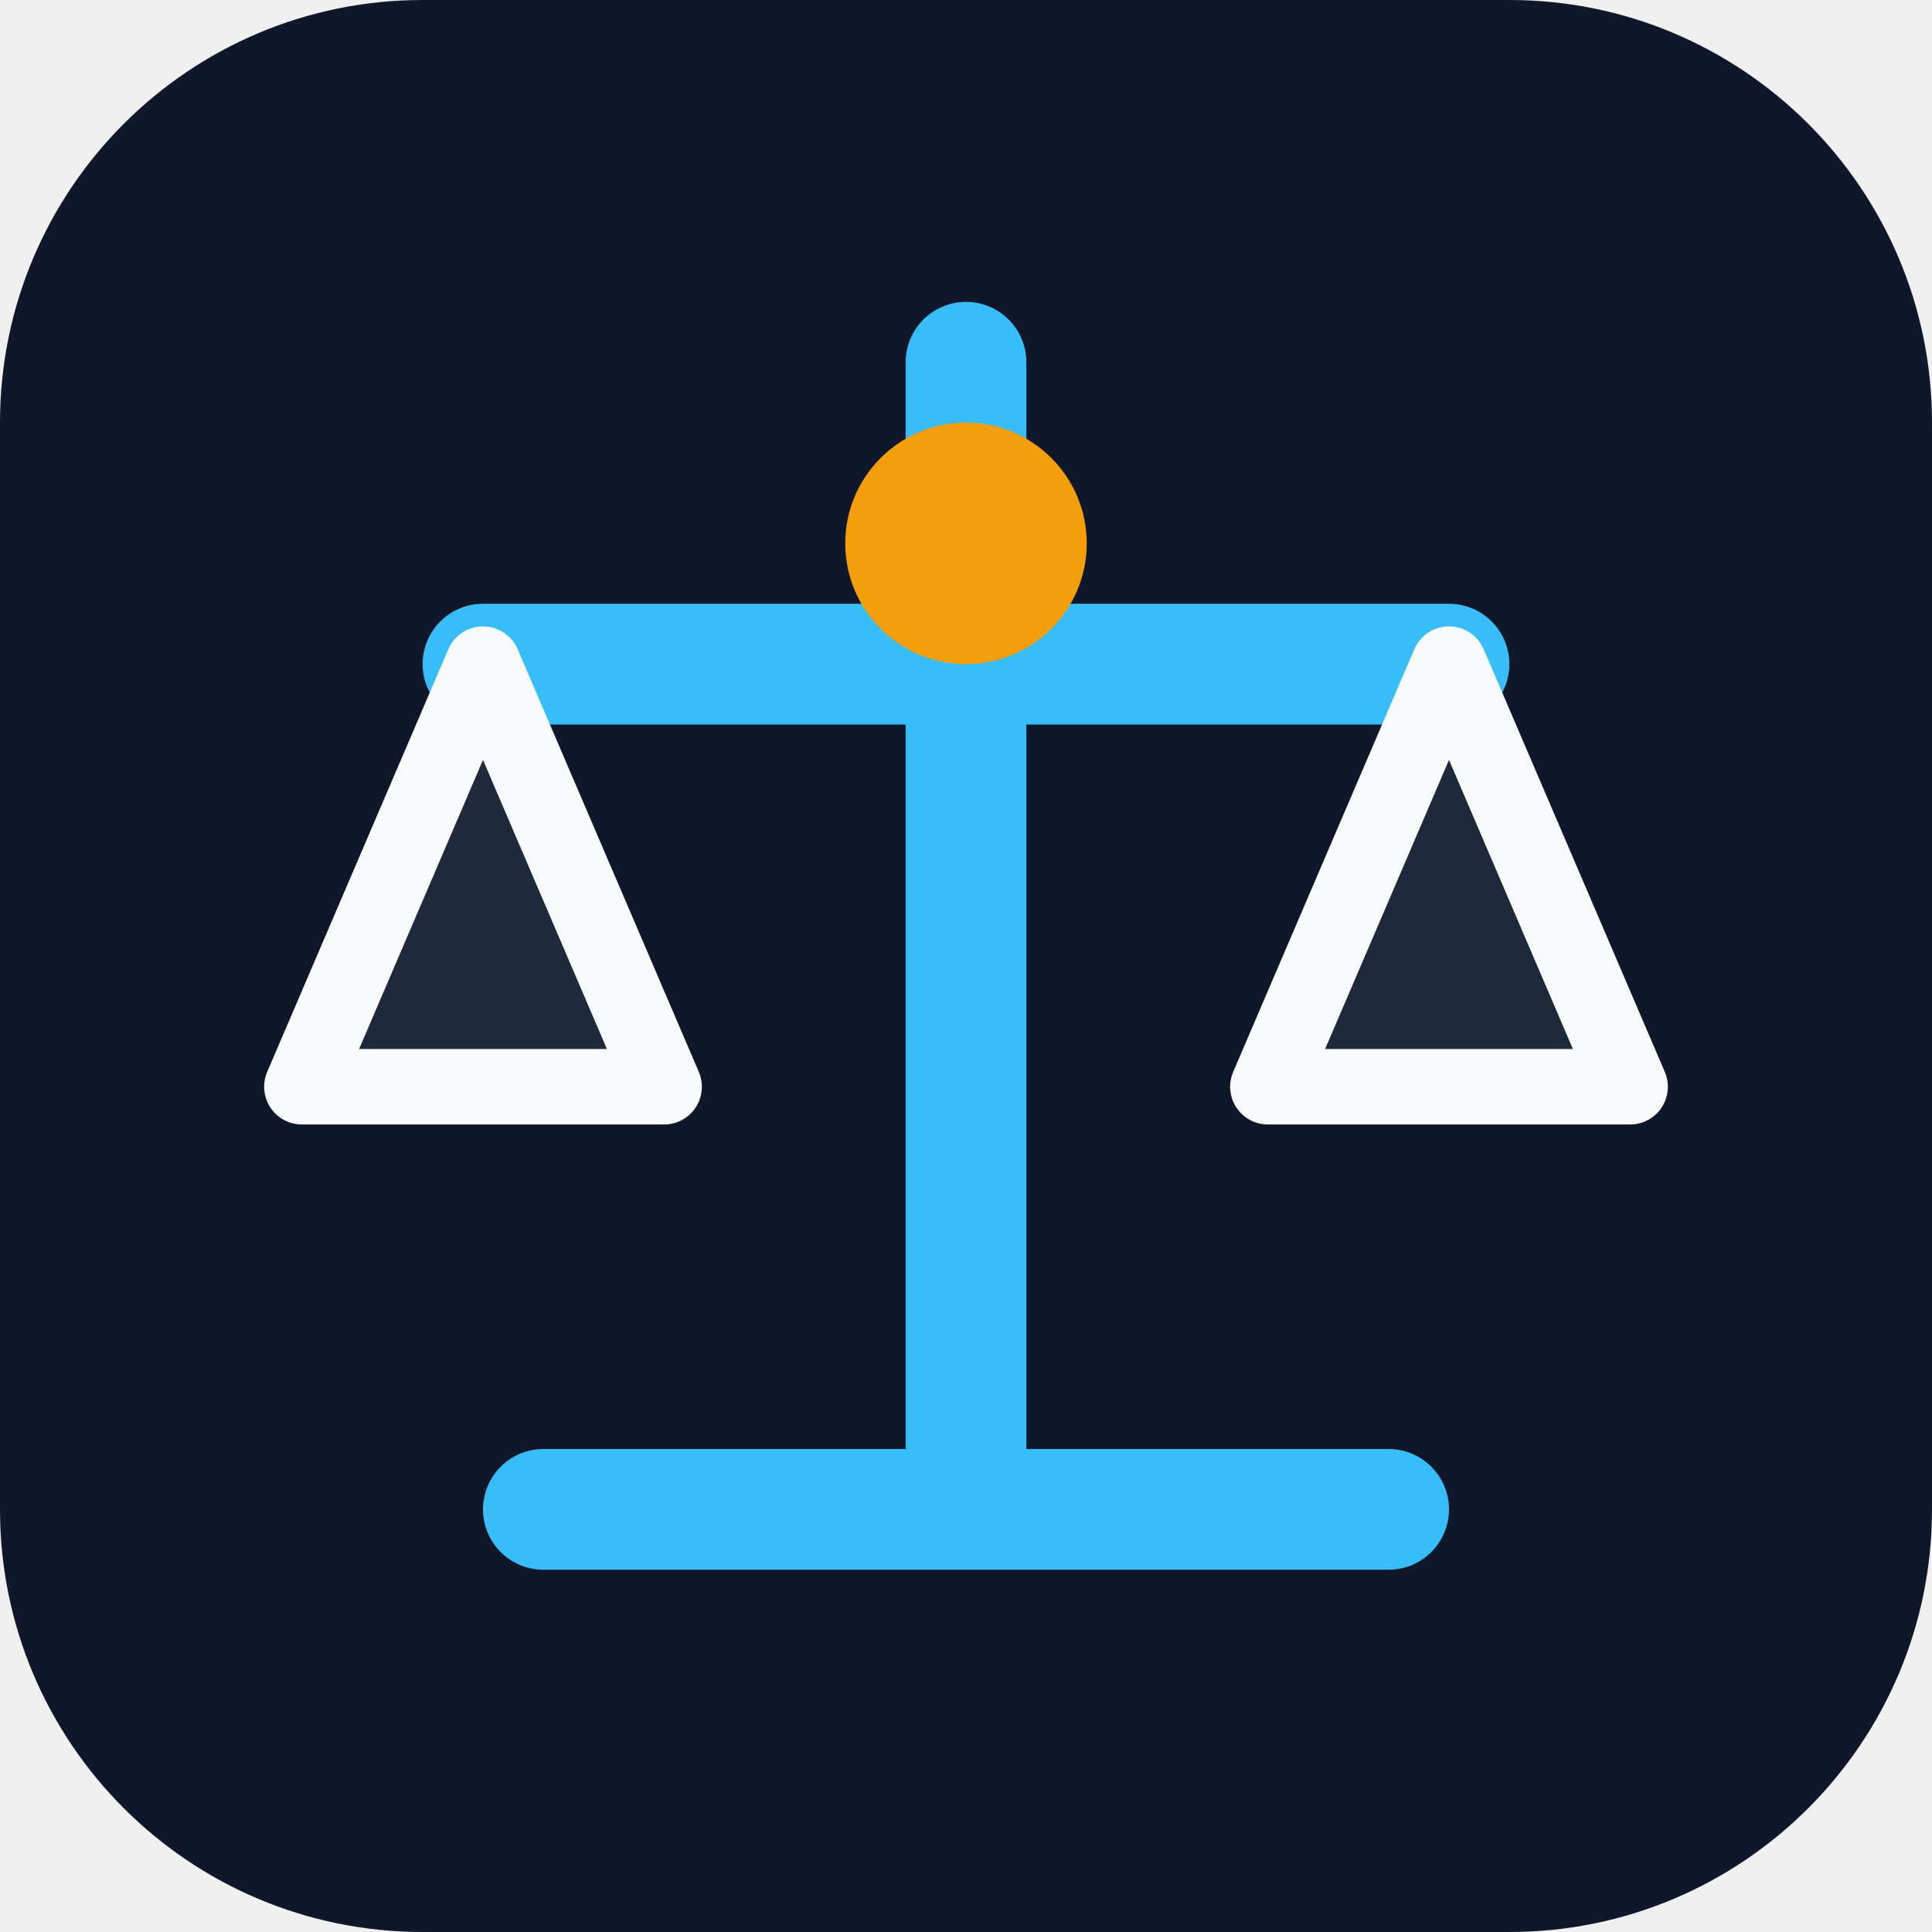
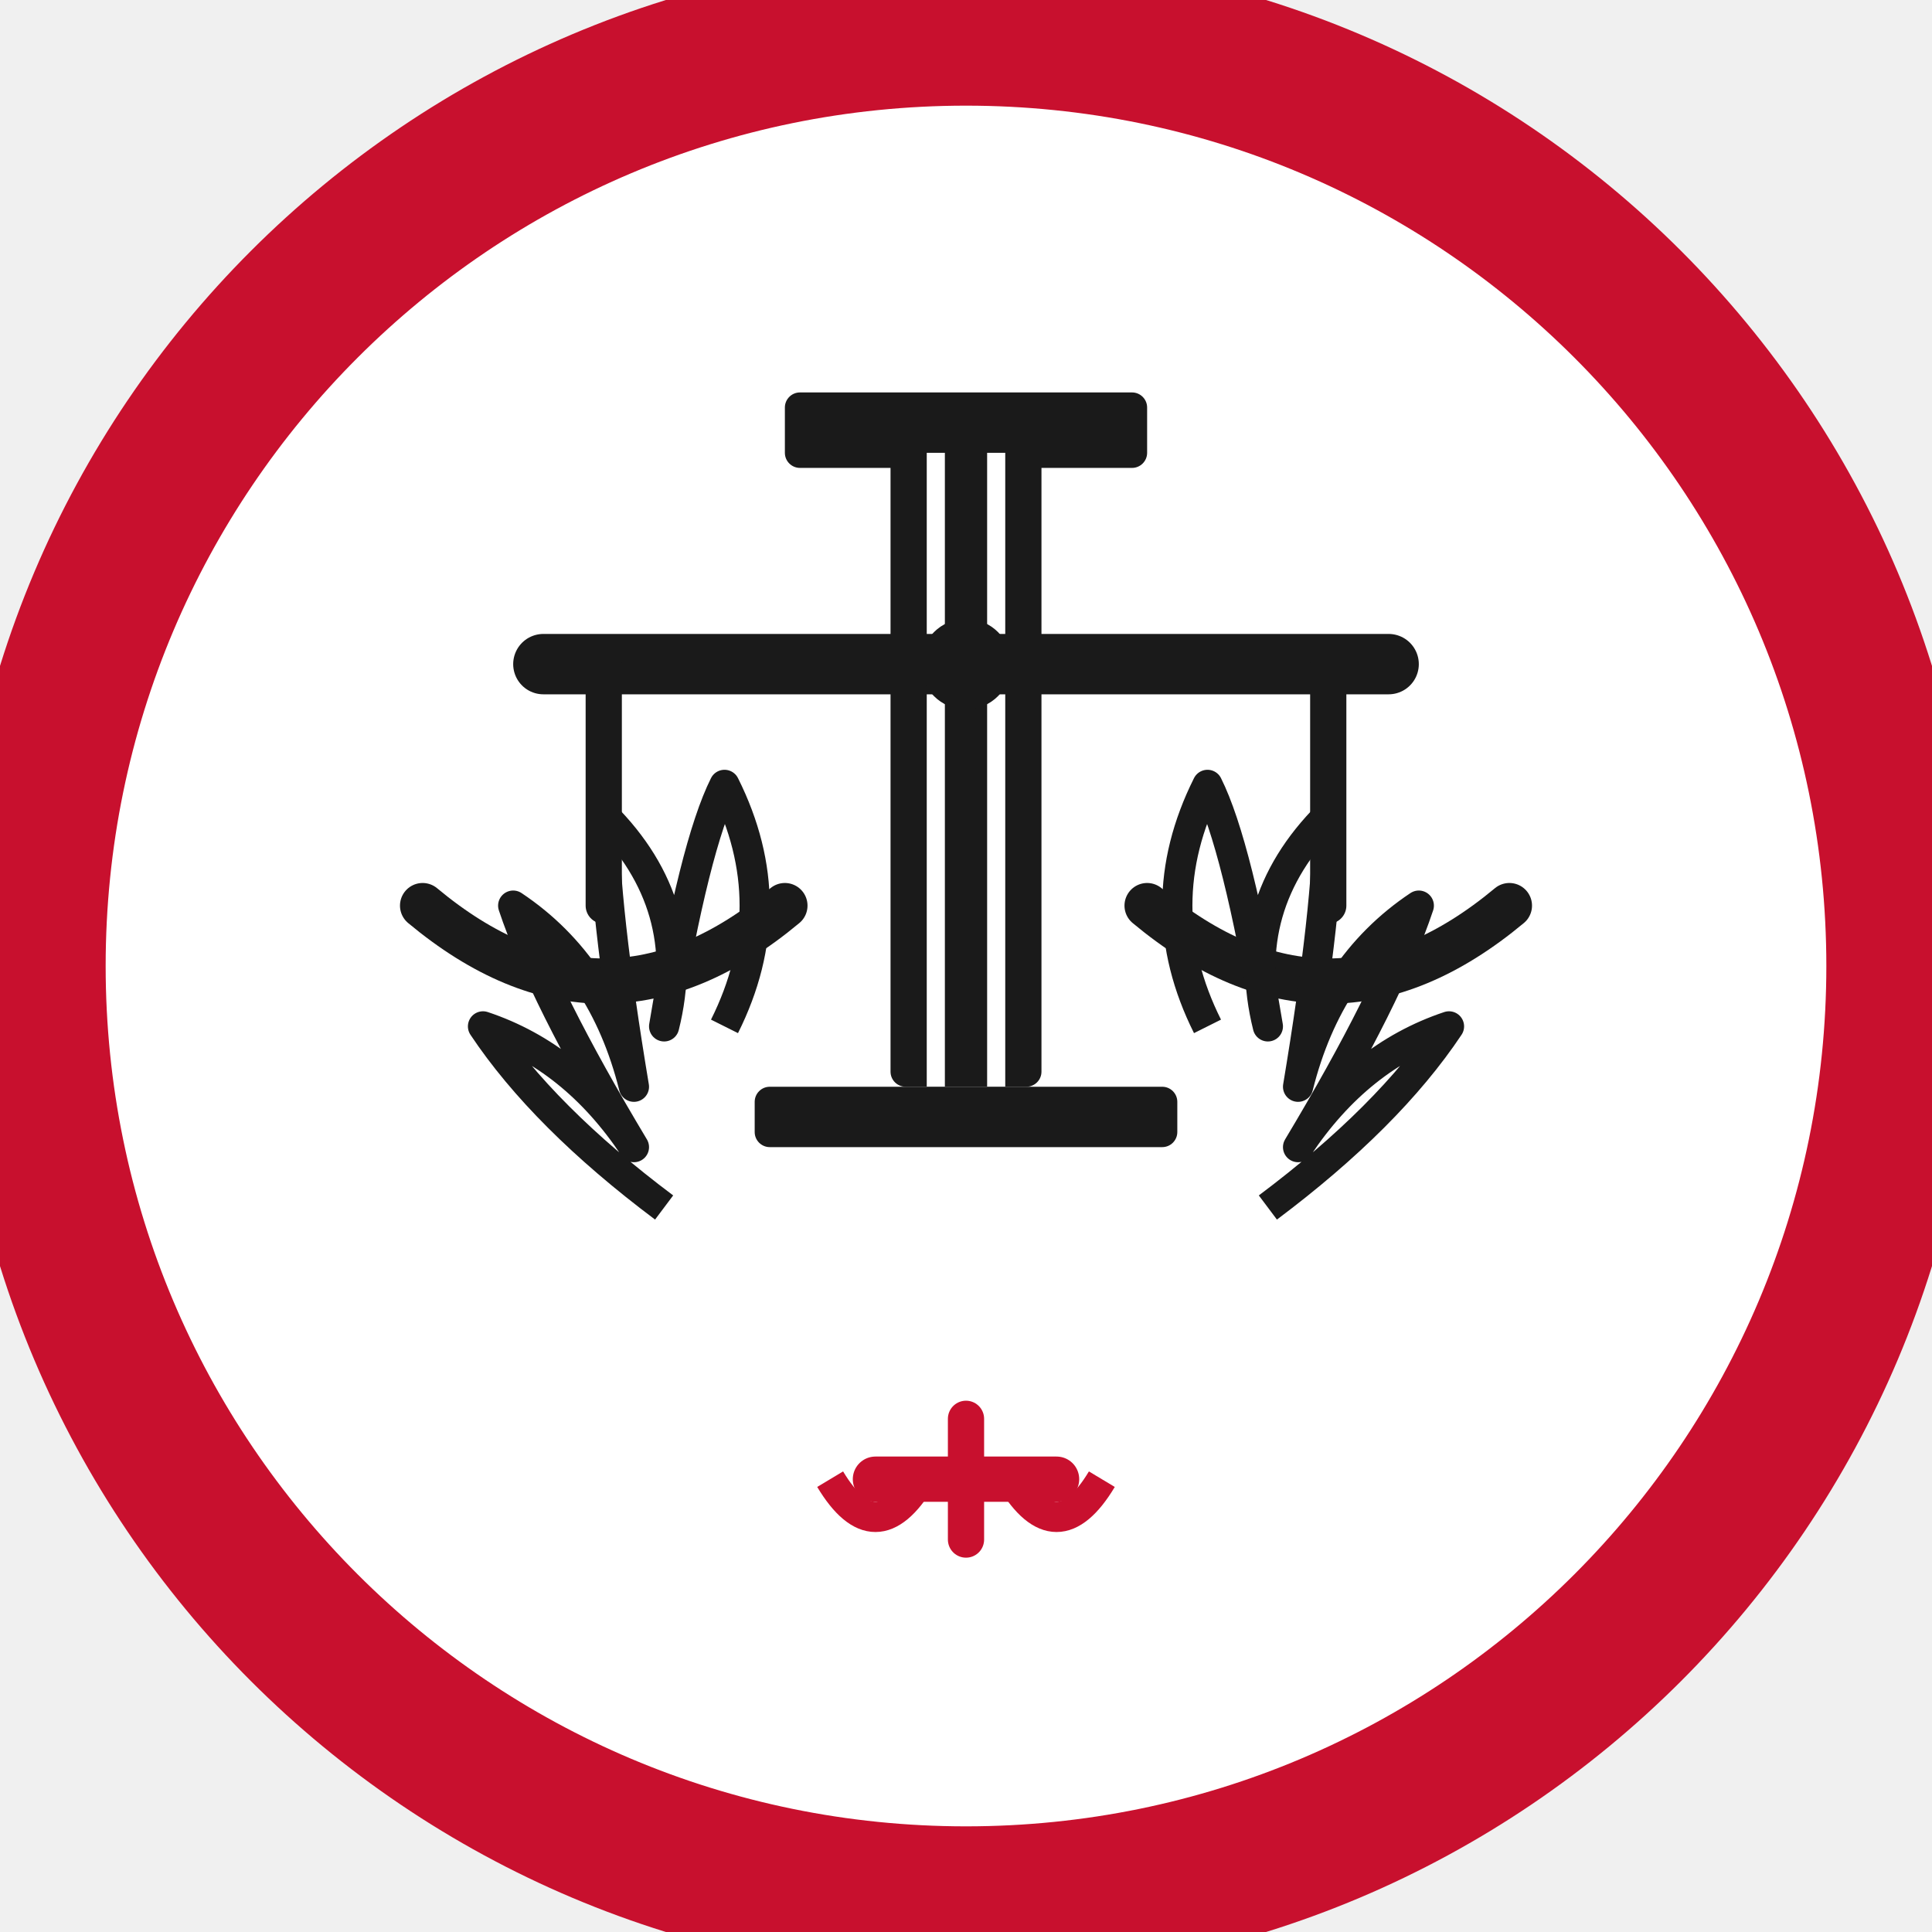
<svg xmlns="http://www.w3.org/2000/svg" viewBox="0 0 64 64" fill="none">
-   <rect width="64" height="64" rx="14" fill="#0f172a" />
-   <path d="M32 12v38M18 50h28" stroke="#38bdf8" stroke-width="4" stroke-linecap="round" />
-   <path d="M16 22h32" stroke="#38bdf8" stroke-width="4" stroke-linecap="round" />
-   <path d="M16 22l-6 14h12l-6-14zm32 0l-6 14h12l-6-14z" stroke="#f8fafc" stroke-width="2.5" fill="#1e293b" stroke-linejoin="round" />
-   <circle cx="32" cy="18" r="4" fill="#f59e0b" />
+   <circle cx="32" cy="32" r="31" fill="white" stroke="#C8102E" stroke-width="5" />
+   <rect x="29.5" y="14" width="5" height="22" fill="#1a1a1a" rx="0.5" />
+   <rect x="26" y="13" width="12" height="2.5" fill="#1a1a1a" rx="0.5" />
+   <line x1="31" y1="15" x2="31" y2="36" stroke="white" stroke-width="0.6" />
+   <line x1="33" y1="15" x2="33" y2="36" stroke="white" stroke-width="0.6" />
+   <line x1="18" y1="22" x2="46" y2="22" stroke="#1a1a1a" stroke-width="2" stroke-linecap="round" />
+   <circle cx="32" cy="22" r="1.5" fill="#1a1a1a" />
+   <line x1="20" y1="22" x2="20" y2="30" stroke="#1a1a1a" stroke-width="1.2" stroke-linecap="round" />
+   <path d="M14 30 Q20 35 26 30" stroke="#1a1a1a" stroke-width="1.5" fill="none" stroke-linecap="round" />
+   <line x1="44" y1="22" x2="44" y2="30" stroke="#1a1a1a" stroke-width="1.2" stroke-linecap="round" />
+   <path d="M38 30 Q44 35 50 30" stroke="#1a1a1a" stroke-width="1.5" fill="none" stroke-linecap="round" />
+   <rect x="25" y="36" width="14" height="2" fill="#1a1a1a" rx="0.5" />
+   <path d="M22 40 Q18 37 16 34 Q19 35 21 38 Q18 33 17 30 Q20 32 21 36 Q20 30 20 27 Q23 30 22 34 Q23 28 24 26 Q26 30 24 34" stroke="#1a1a1a" stroke-width="1" fill="none" stroke-linejoin="round" />
+   <path d="M42 40 Q46 37 48 34 Q45 35 43 38 Q46 33 47 30 Q44 32 43 36 Q44 30 44 27 Q41 30 42 34 Q41 28 40 26 Q38 30 40 34" stroke="#1a1a1a" stroke-width="1" fill="none" stroke-linejoin="round" />
+   <line x1="29" y1="49" x2="35" y2="49" stroke="#C8102E" stroke-width="1.5" stroke-linecap="round" />
+   <line x1="32" y1="47" x2="32" y2="51" stroke="#C8102E" stroke-width="1.2" stroke-linecap="round" />
+   <path d="M27.5 49 Q29 51.5 30.5 49" stroke="#C8102E" stroke-width="1" fill="none" />
+   <path d="M33.5 49 Q35 51.5 36.5 49" stroke="#C8102E" stroke-width="1" fill="none" />
</svg>
